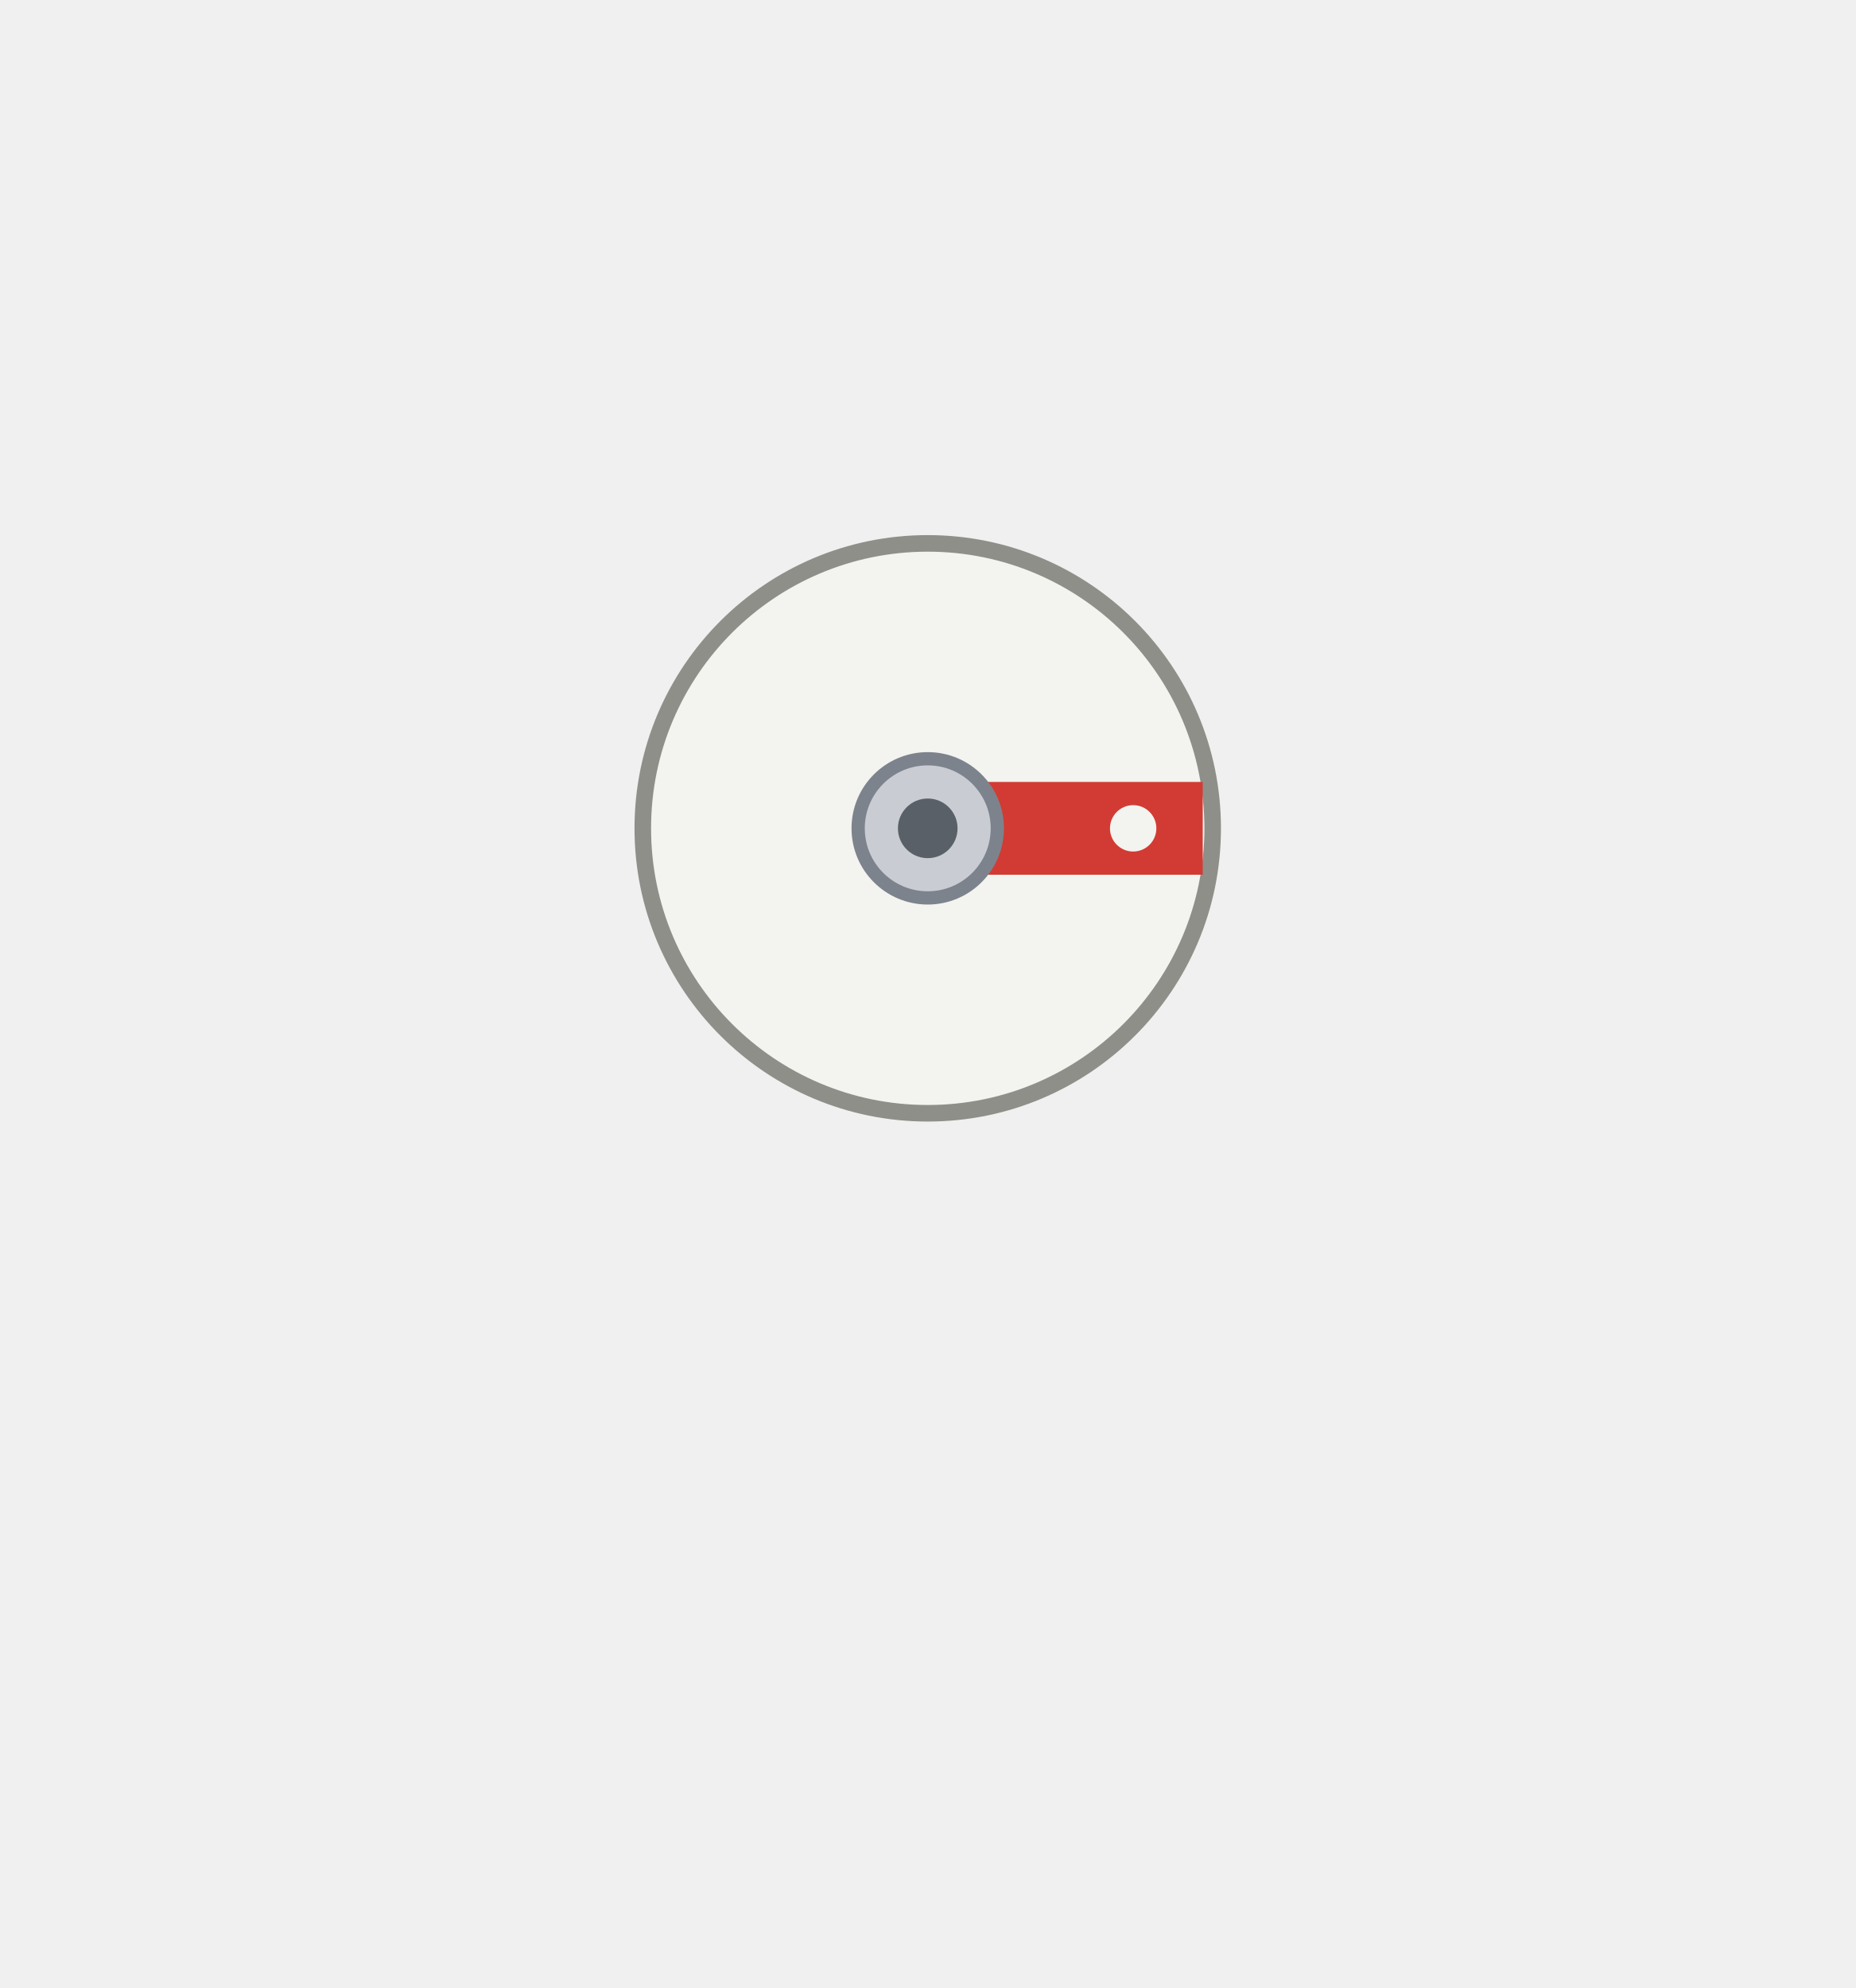
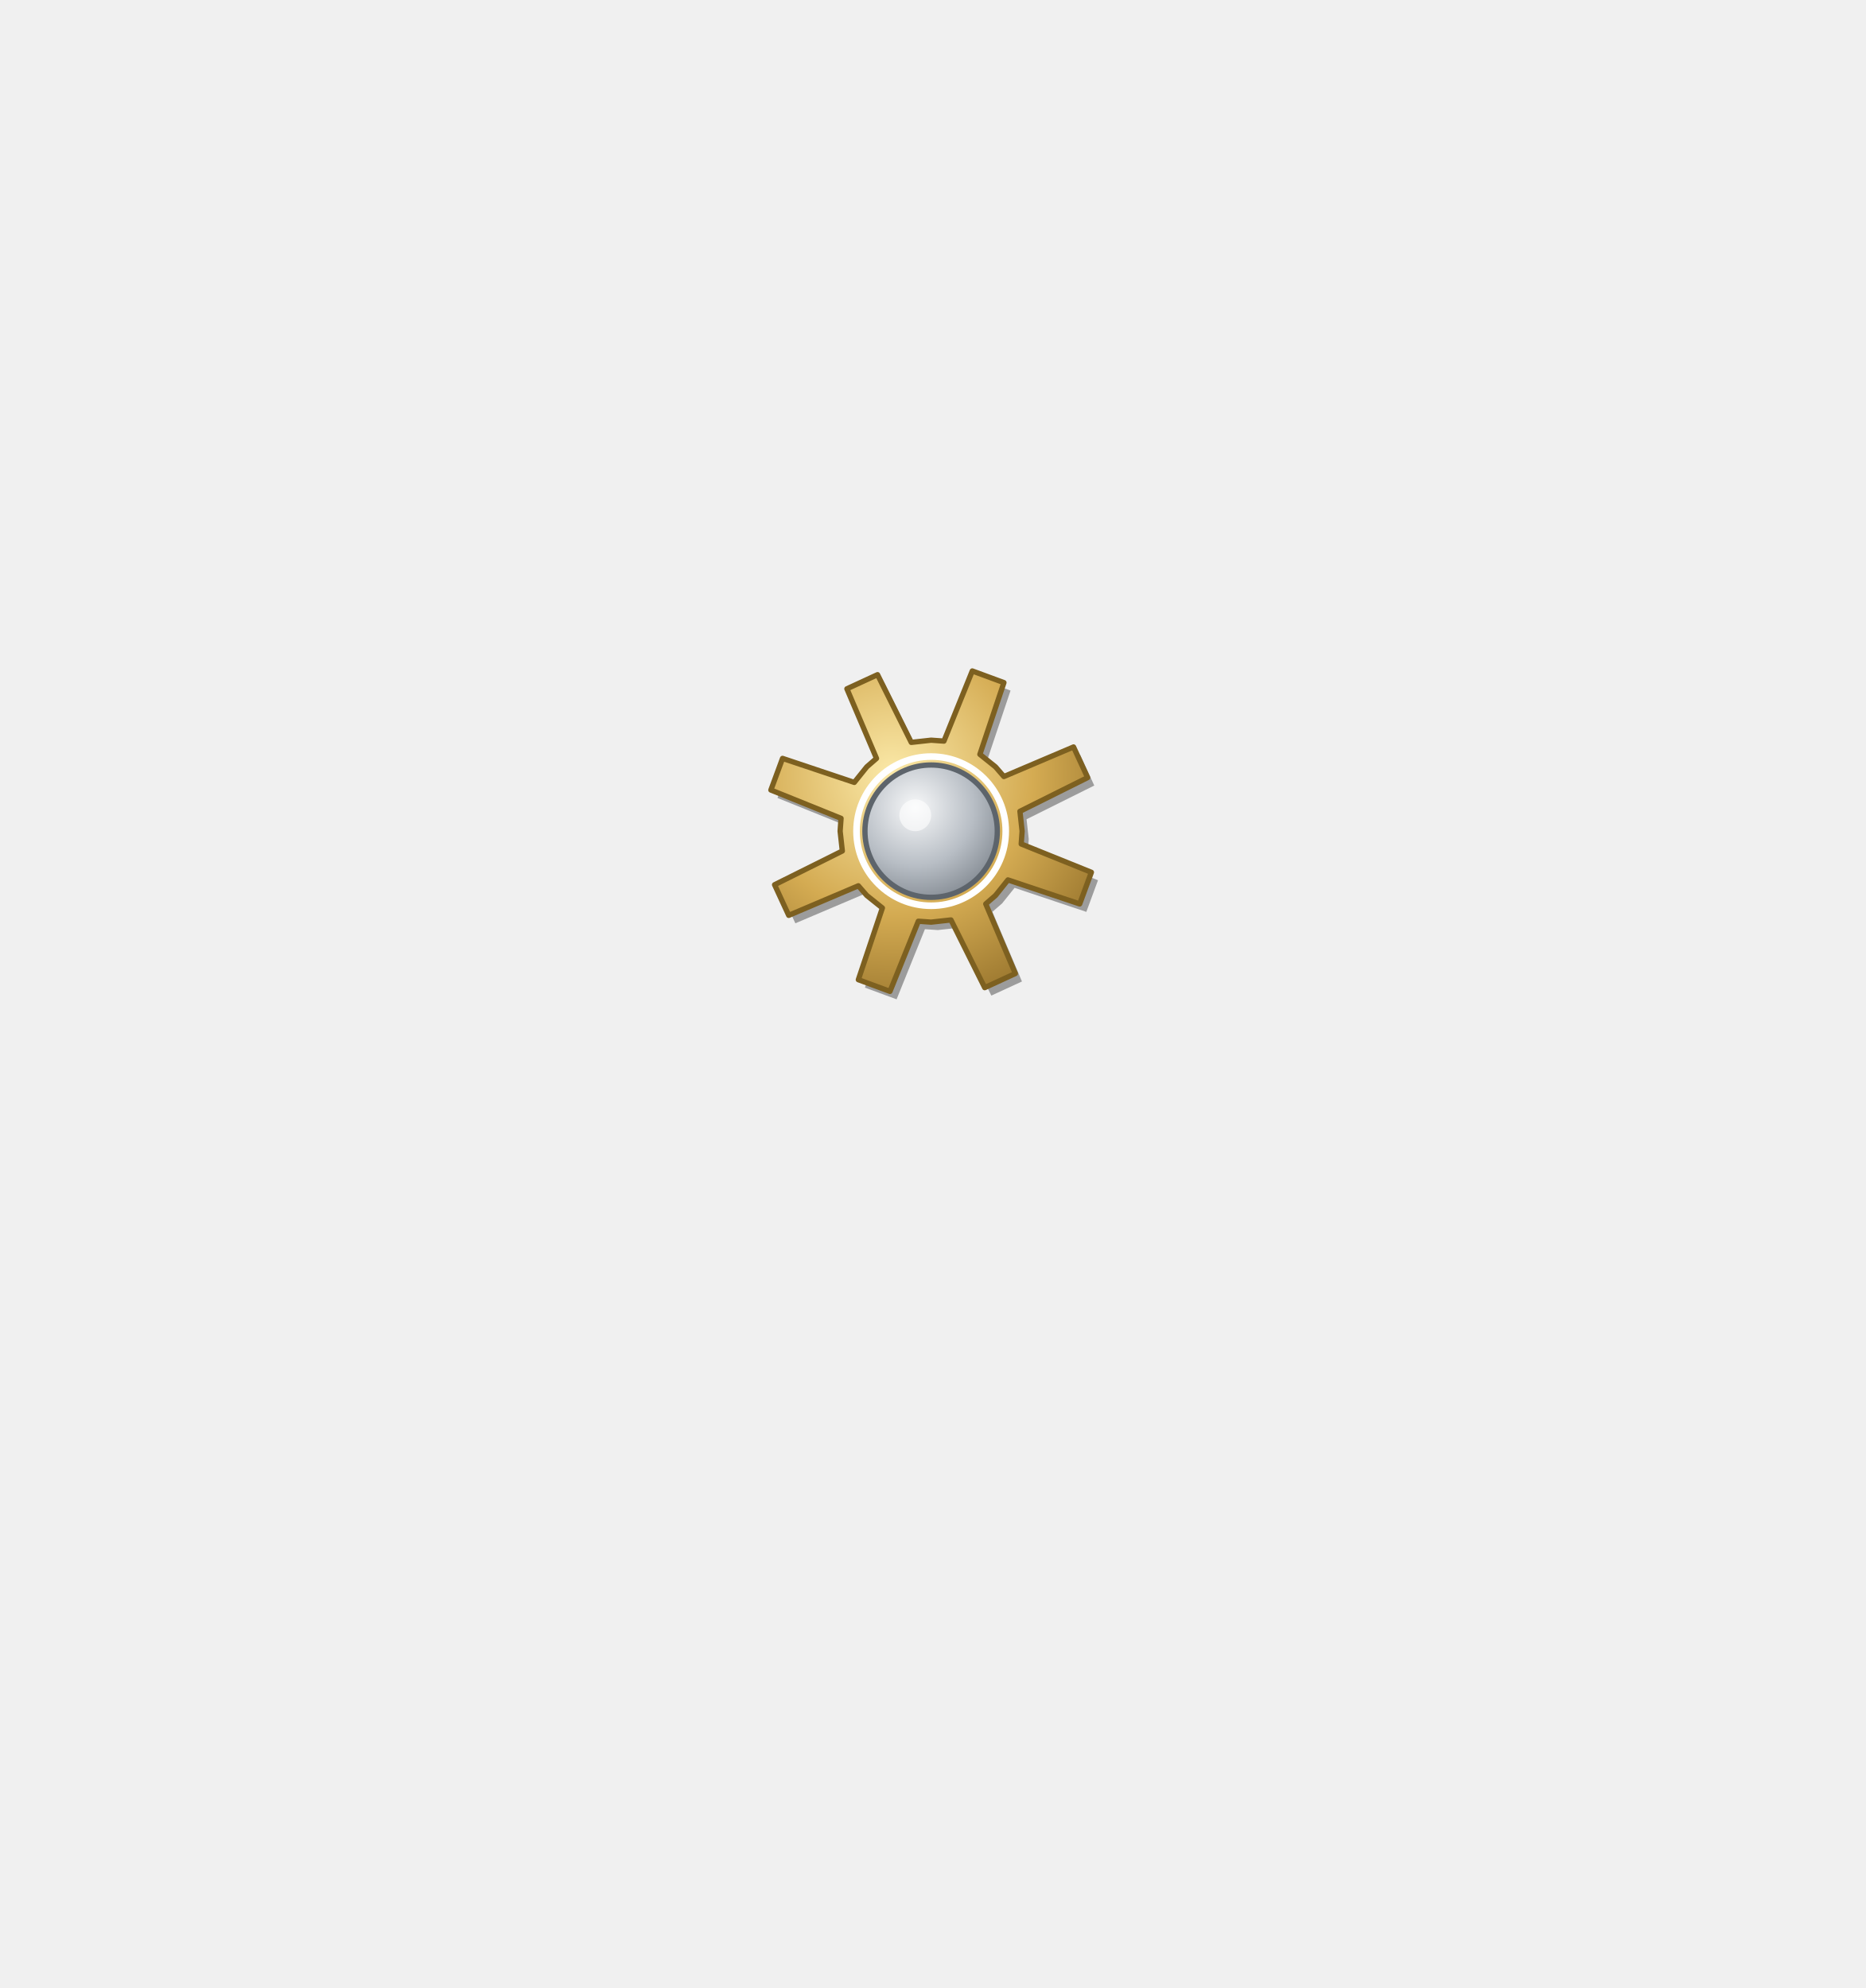
- <svg xmlns="http://www.w3.org/2000/svg" version="1.1" width="28.0mm" height="30.0mm" viewBox="0 0 28.0 30.0">
+ <svg xmlns="http://www.w3.org/2000/svg" version="1.1" width="106px" height="113px" viewBox="0 0 106 113">
  <defs>
-     <linearGradient id="lata130" x1="0" y1="0" x2="1" y2="1">
-       <stop offset="0" stop-color="#e3e6ea" />
-       <stop offset="1" stop-color="#9da3ab" />
+     <linearGradient id="luz" x1="0" y1="0" x2="0" y2="1">
+       <stop offset="0" stop-color="#ffffff" stop-opacity="0.16" />
+       <stop offset="0.45" stop-color="#ffffff" stop-opacity="0" />
+       <stop offset="1" stop-color="#000000" stop-opacity="0.22" />
+     </linearGradient>
+     <linearGradient id="metal" x1="0" y1="0" x2="0" y2="1">
+       <stop offset="0" stop-color="#f4f6f8" />
+       <stop offset="0.5" stop-color="#b9bfc6" />
+       <stop offset="1" stop-color="#868d95" />
+     </linearGradient>
+     <linearGradient id="metal-h" x1="0" y1="0" x2="1" y2="0">
+       <stop offset="0" stop-color="#8a9199" />
+       <stop offset="0.35" stop-color="#eef1f4" />
+       <stop offset="0.7" stop-color="#b3b9c0" />
+       <stop offset="1" stop-color="#7c838b" />
+     </linearGradient>
+     <radialGradient id="lata" cx="0.4" cy="0.38" r="0.66">
+       <stop offset="0" stop-color="#f6f8fa" />
+       <stop offset="0.6" stop-color="#c3c9cf" />
+       <stop offset="1" stop-color="#8c939b" />
+     </radialGradient>
+     <linearGradient id="plastico" x1="0" y1="0" x2="0" y2="1">
+       <stop offset="0" stop-color="#3a3c40" />
+       <stop offset="1" stop-color="#16171a" />
+     </linearGradient>
+     <linearGradient id="ouro" x1="0" y1="0" x2="0" y2="1">
+       <stop offset="0" stop-color="#f4dc8c" />
+       <stop offset="1" stop-color="#b88a2c" />
+     </linearGradient>
+     <linearGradient id="blindagem" x1="0" y1="0" x2="1" y2="1">
+       <stop offset="0" stop-color="#eef1f3" />
+       <stop offset="0.45" stop-color="#c8cdd2" />
+       <stop offset="1" stop-color="#9aa1a8" />
+     </linearGradient>
+     <radialGradient id="cupula" cx="0.36" cy="0.3" r="0.78">
+       <stop offset="0" stop-color="#ffffff" stop-opacity="0.6" />
+       <stop offset="0.32" stop-color="#ffffff" stop-opacity="0.1" />
+       <stop offset="1" stop-color="#000000" stop-opacity="0.32" />
+     </radialGradient>
+     <linearGradient id="ceramica" x1="0" y1="0" x2="0" y2="1">
+       <stop offset="0" stop-color="#f4f1e8" />
+       <stop offset="1" stop-color="#cfc9b8" />
+     </linearGradient>
+     <radialGradient id="lata-topo" cx="0.4" cy="0.35" r="0.75">
+       <stop offset="0" stop-color="#f1f3f5" />
+       <stop offset="0.6" stop-color="#c3c8ce" />
+       <stop offset="1" stop-color="#8a9097" />
+     </radialGradient>
+     <radialGradient id="aluminio" cx="0.35" cy="0.3" r="0.9">
+       <stop offset="0" stop-color="#eef0f2" />
+       <stop offset="0.55" stop-color="#cdd1d5" />
+       <stop offset="1" stop-color="#9ca2a8" />
+     </radialGradient>
+     <radialGradient id="zinco" cx="0.38" cy="0.32" r="0.8">
+       <stop offset="0" stop-color="#eef0d2" />
+       <stop offset="0.55" stop-color="#bfc08e" />
+       <stop offset="1" stop-color="#7d7f55" />
+     </radialGradient>
+     <radialGradient id="dourado" cx="0.38" cy="0.32" r="0.85">
+       <stop offset="0" stop-color="#ffe7a0" />
+       <stop offset="0.5" stop-color="#e6b04a" />
+       <stop offset="1" stop-color="#a8701c" />
+     </radialGradient>
+     <radialGradient id="latao" cx="0.38" cy="0.32" r="0.8">
+       <stop offset="0" stop-color="#fbe9a8" />
+       <stop offset="0.55" stop-color="#d4ab52" />
+       <stop offset="1" stop-color="#93702a" />
+     </radialGradient>
+     <radialGradient id="aco" cx="0.38" cy="0.32" r="0.8">
+       <stop offset="0" stop-color="#f7f8f9" />
+       <stop offset="0.55" stop-color="#b8bec5" />
+       <stop offset="1" stop-color="#7a8189" />
+     </radialGradient>
+     <radialGradient id="cobre-bob" cx="0.5" cy="0.5" r="0.6">
+       <stop offset="0" stop-color="#d98a4a" />
+       <stop offset="1" stop-color="#7a3d16" />
+     </radialGradient>
+     <radialGradient id="cupula" cx="0.36" cy="0.3" r="0.78">
+       <stop offset="0" stop-color="#ffffff" stop-opacity="0.6" />
+       <stop offset="0.32" stop-color="#ffffff" stop-opacity="0.1" />
+       <stop offset="1" stop-color="#000000" stop-opacity="0.32" />
+     </radialGradient>
+     <linearGradient id="lata-lado" x1="0" y1="0" x2="0" y2="1">
+       <stop offset="0" stop-color="#8e959c" />
+       <stop offset="0.25" stop-color="#eef1f4" />
+       <stop offset="0.6" stop-color="#c2c8ce" />
+       <stop offset="1" stop-color="#727980" />
+     </linearGradient>
+     <linearGradient id="amarelo-tt" x1="0" y1="0" x2="0" y2="1">
+       <stop offset="0" stop-color="#ffe066" />
+       <stop offset="0.5" stop-color="#f6c72c" />
+       <stop offset="1" stop-color="#d9a514" />
    </linearGradient>
  </defs>
-   <circle cx="14.00" cy="12.50" r="4.3" fill="#f3f3ef" stroke="#8f8f8a" stroke-width="0.25" />
-   <path d="M14.00 11.80 H18.15 V13.20 H14.00 Z" fill="#d23b33" />
-   <circle cx="17.10" cy="12.50" r="0.35" fill="#f3f3ef" />
-   <circle cx="14.00" cy="12.50" r="1.05" fill="#c9cdd3" stroke="#7d838c" stroke-width="0.2" />
-   <circle cx="14.00" cy="12.50" r="0.45" fill="#5a6068" />
+   <path stroke-linejoin="round" d="M58.46 47.695 L58.409 48.424 L62.396 50.034 L61.733 51.832 L57.655 50.466 L56.946 51.352 L56.394 51.831 L58.075 55.788 L56.335 56.59 L54.417 52.742 L53.289 52.866 L52.561 52.815 L50.951 56.802 L49.153 56.138 L50.519 52.061 L49.633 51.352 L49.154 50.8 L45.197 52.481 L44.395 50.741 L48.243 48.823 L48.118 47.695 L48.17 46.967 L44.183 45.357 L44.846 43.559 L48.923 44.925 L49.633 44.039 L50.185 43.56 L48.504 39.603 L50.244 38.8 L52.161 42.649 L53.289 42.524 L54.018 42.576 L55.628 38.589 L57.426 39.252 L56.06 43.329 L56.946 44.039 L57.425 44.591 L61.382 42.909 L62.184 44.65 L58.336 46.567 Z" fill="#000000" fill-opacity="0.35" />
+   <path stroke-linejoin="round" d="M58.084 47.244 L58.033 47.973 L62.02 49.582 L61.356 51.38 L57.279 50.015 L56.57 50.901 L56.018 51.379 L57.699 55.337 L55.959 56.139 L54.041 52.291 L52.913 52.415 L52.185 52.364 L50.575 56.351 L48.777 55.687 L50.143 51.61 L49.257 50.901 L48.778 50.349 L44.821 52.03 L44.018 50.29 L47.867 48.372 L47.742 47.244 L47.794 46.515 L43.807 44.906 L44.47 43.108 L48.547 44.473 L49.257 43.588 L49.809 43.109 L48.127 39.152 L49.868 38.349 L51.785 42.198 L52.913 42.073 L53.642 42.125 L55.252 38.138 L57.05 38.801 L55.684 42.878 L56.57 43.588 L57.049 44.139 L61.006 42.458 L61.808 44.199 L57.96 46.116 Z" fill="url(#latao)" stroke="#7d6020" stroke-width="0.301" />
+   <circle cx="52.913" cy="47.244" r="4.24" fill="none" stroke="#ffffff" stroke-width="0.376" />
+   <circle cx="52.913" cy="47.244" r="3.761" fill="url(#aco)" stroke="#5d646b" stroke-width="0.301" />
+   <circle cx="52.011" cy="46.342" r="0.903" fill="#ffffff" fill-opacity="0.6" />
</svg>
